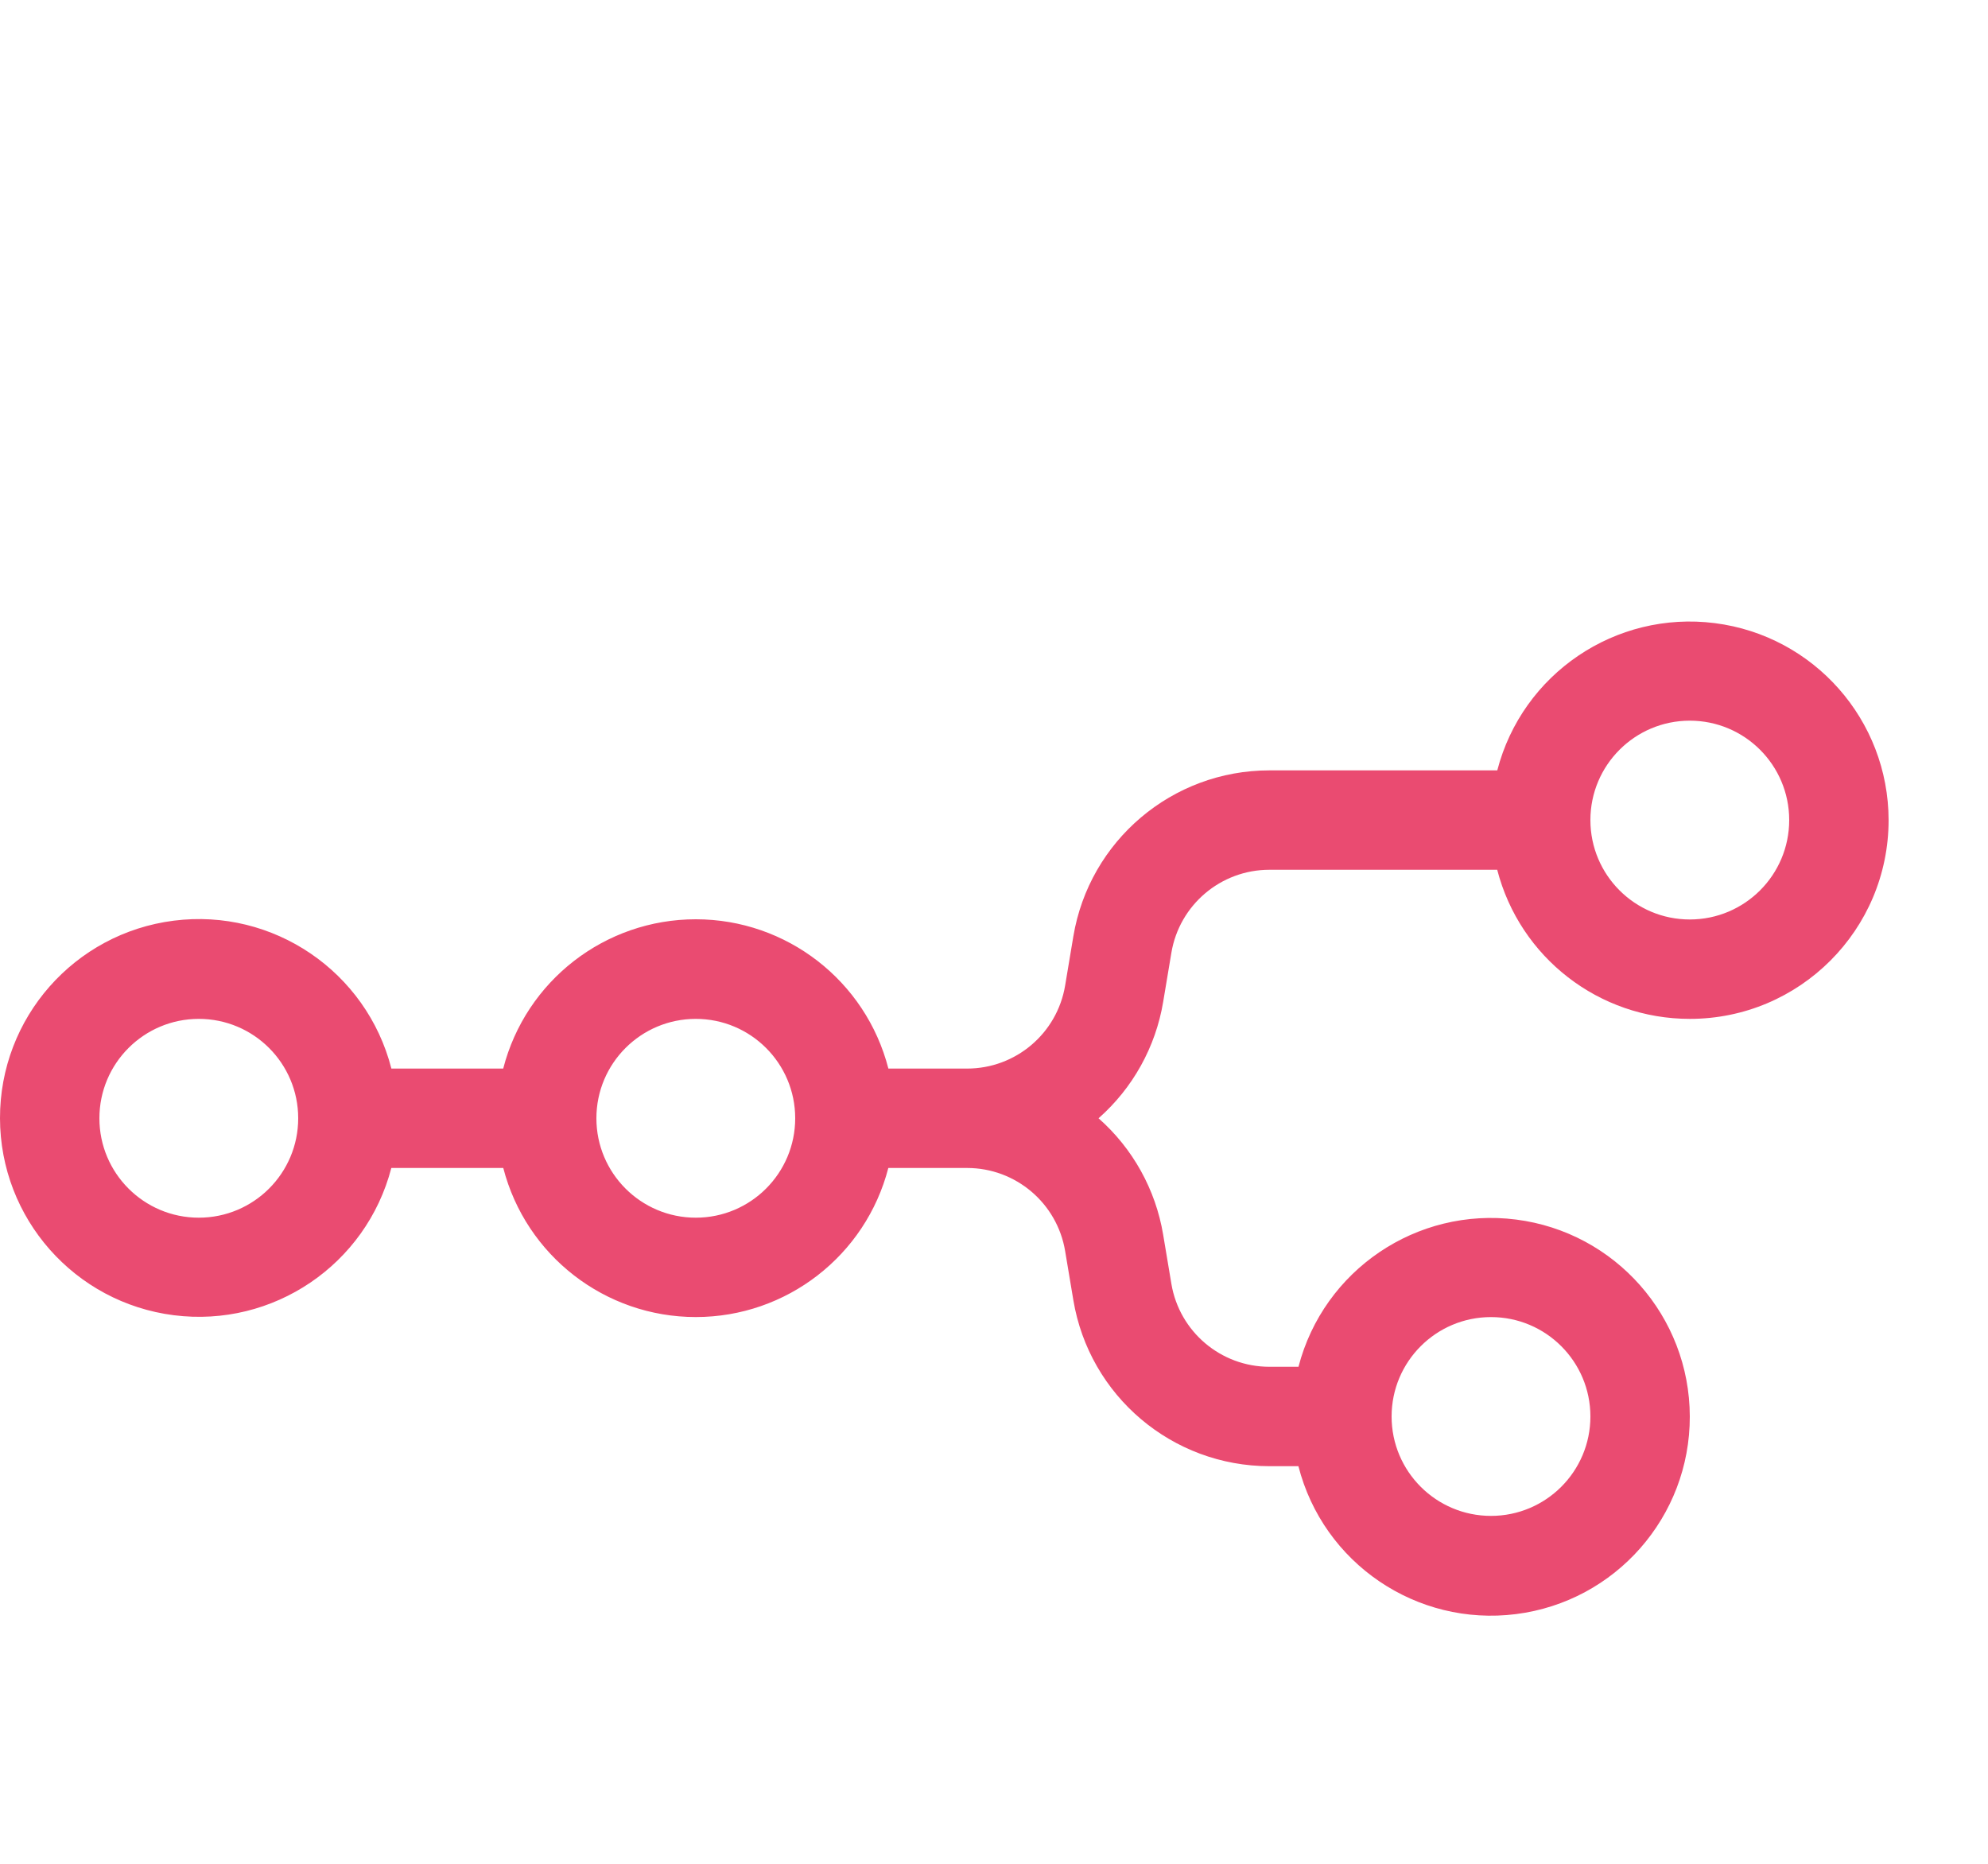
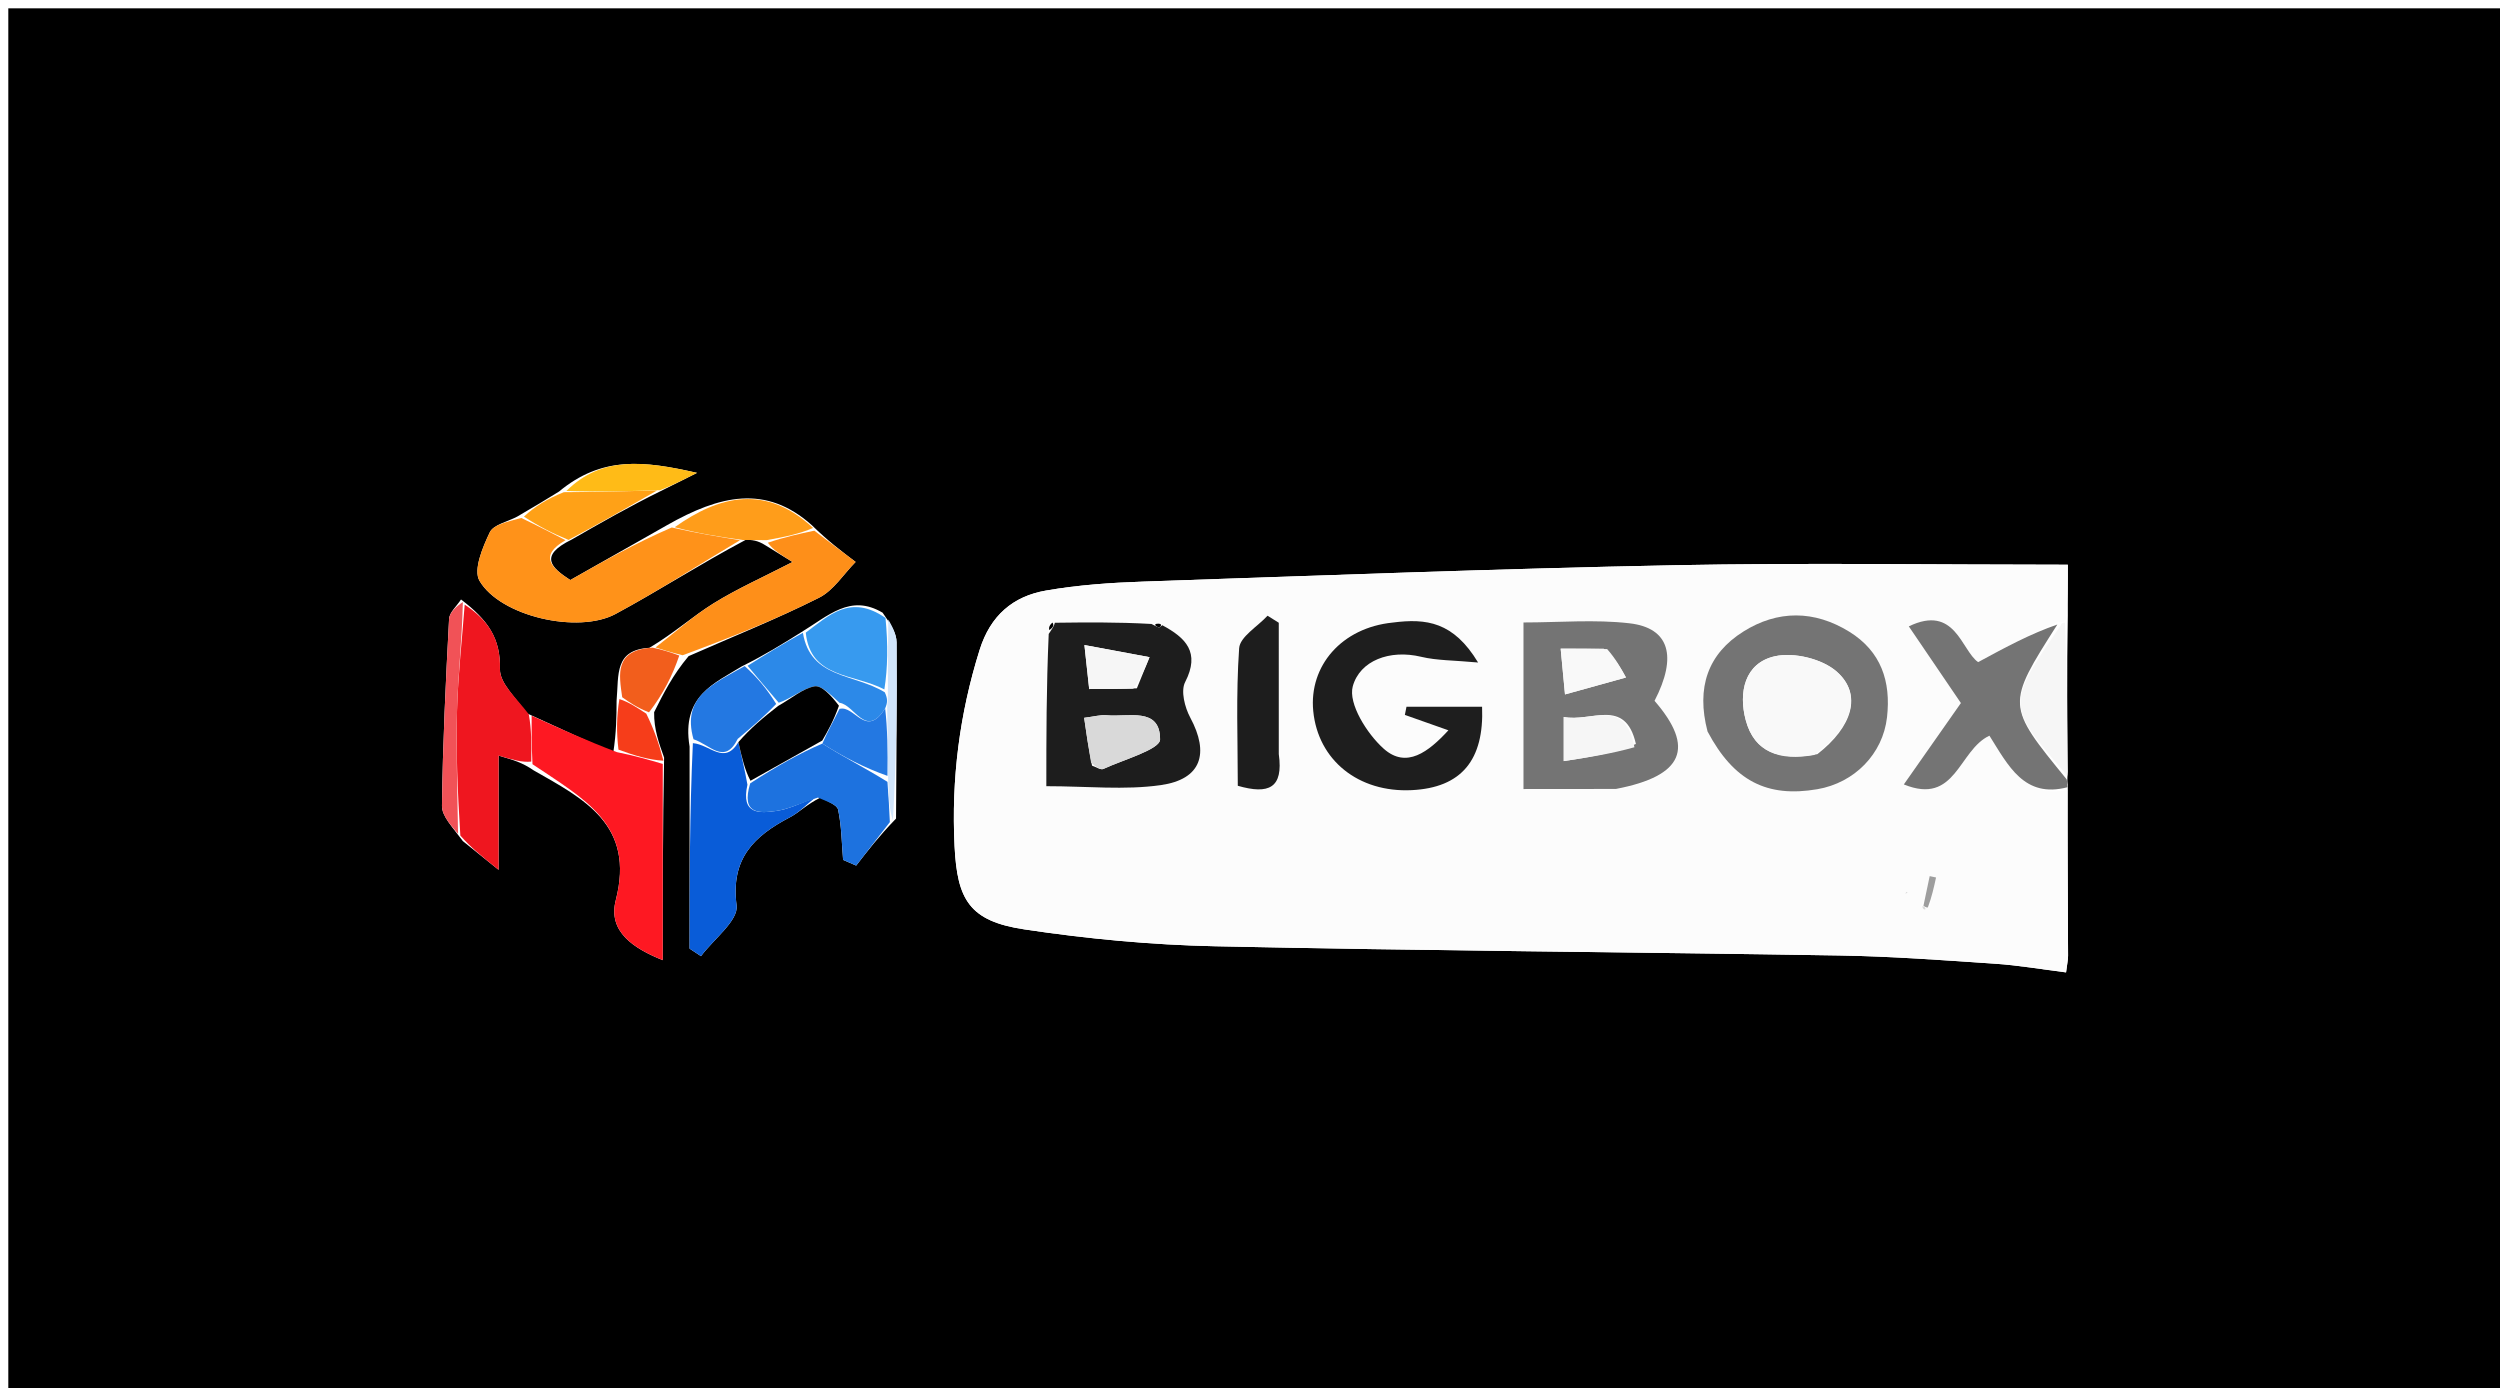
- <svg xmlns="http://www.w3.org/2000/svg" width="32" height="30">
-   <path fill="#EA4B71" fill-rule="evenodd" clip-rule="evenodd" transform="translate(0, 10)" d="M27.2 6.4A3.2 3.2 0 0 1 24.1 4h-3.667a1.6 1.6 0 0 0-1.578 1.337l-.132.79A3.2 3.2 0 0 1 17.683 8a3.2 3.2 0 0 1 1.04 1.874l.132.789A1.6 1.6 0 0 0 20.433 12h.468a3.201 3.201 0 0 1 6.299.8 3.2 3.2 0 0 1-6.3.8h-.467a3.2 3.2 0 0 1-3.156-2.674l-.132-.789A1.6 1.6 0 0 0 15.567 8.8h-1.268a3.201 3.201 0 0 1-6.198 0H6.299A3.201 3.201 0 0 1 0 8a3.2 3.2 0 0 1 6.3-.8h1.8a3.201 3.201 0 0 1 6.2 0h1.267a1.6 1.6 0 0 0 1.578-1.337l.132-.79A3.2 3.2 0 0 1 20.433 2.4h3.668a3.201 3.201 0 0 1 6.299.8 3.2 3.2 0 0 1-3.2 3.2m0-1.6a1.6 1.6 0 1 0 0-3.2 1.6 1.6 0 0 0 0 3.2m-24 4.8a1.6 1.6 0 1 0 0-3.2 1.6 1.6 0 0 0 0 3.2M12.8 8a1.6 1.6 0 1 1-3.2 0 1.6 1.6 0 0 1 3.2 0m12.8 4.8a1.6 1.6 0 1 1-3.2 0 1.6 1.6 0 0 1 3.2 0" />
+ <svg xmlns="http://www.w3.org/2000/svg" version="1.1" id="Layer_1" x="0px" y="0px" width="100%" viewBox="0 0 301 167" enable-background="new 0 0 301 167" xml:space="preserve">
+   <path fill="#000000" opacity="1" stroke="none" d=" M196,168   C130.667,168 65.833,168 1,168   C1,112.333 1,56.667 1,1   C101.333,1 201.667,1 302,1   C302,56.667 302,112.333 302,168   C266.833,168 231.667,168 196,168  M78.757,85.747   C79.871,83.519 80.984,81.291 82.906,79   C88.157,76.686 93.494,74.541 98.614,71.965   C100.361,71.086 101.564,69.125 103.016,67.658   C101.359,66.403 99.703,65.149 97.748,63.236   C92.196,58.268 86.616,59.653 80.322,63.223   C76.417,65.439 72.512,67.654 68.661,69.839   C66.396,68.364 64.813,66.932 68.818,64.971   C72.248,62.997 75.679,61.023 79.825,58.99   C80.778,58.511 81.732,58.032 83.921,56.934   C77.443,55.453 72.447,54.915 67.311,59.178   C65.848,60.079 64.385,60.98 62.27,62.2   C61.128,62.814 59.416,63.157 58.966,64.101   C58.11,65.894 56.97,68.615 57.726,69.919   C60.217,74.208 69.596,76.358 74.117,73.92   C79.221,71.169 84.11,68.018 89.791,64.994   C90.489,65.011 91.188,65.027 92.172,65.665   C93.088,66.228 94.004,66.792 95.424,67.665   C91.882,69.494 88.777,70.869 85.917,72.642   C83.441,74.177 81.245,76.163 78.192,77.995   C73.971,78.257 74.513,81.142 74.237,84.385   C74.227,86.265 74.216,88.144 73.836,90.632   C70.561,89.146 67.285,87.661 63.33,85.833   C62.22,84.076 60.154,82.294 60.196,80.565   C60.286,76.875 58.743,74.634 55.506,72.176   C55.006,72.96 54.111,73.722 54.068,74.53   C53.666,82.021 53.309,89.518 53.212,97.016   C53.196,98.286 54.482,99.574 55.726,101.268   C56.764,102.103 57.802,102.938 60.033,104.731   C60.033,99.13 60.033,95.165 60.033,90.979   C61.815,91.499 62.882,91.811 64.246,92.749   C70.292,96.196 76.486,99.295 74.142,108.37   C73.152,112.203 76.339,114.207 79.797,115.605   C79.797,107.521 79.797,99.748 79.958,91.209   C79.34,89.492 78.721,87.774 78.757,85.747  M89.31,80.232   C86.03,82.271 82.017,83.795 83.026,89.888   C83.026,97.997 83.026,106.106 83.026,114.215   C83.484,114.517 83.941,114.819 84.399,115.121   C85.92,113.074 88.921,110.836 88.686,109.015   C87.952,103.329 90.814,100.651 95.119,98.393   C96.224,97.814 97.124,96.847 98.837,96.002   C99.559,96.492 100.78,96.875 100.91,97.49   C101.327,99.457 101.339,101.509 101.507,103.529   C102.032,103.758 102.558,103.987 103.083,104.216   C104.435,102.472 105.786,100.728 107.883,98.557   C107.921,91.488 108.005,84.418 107.951,77.35   C107.943,76.28 107.294,75.215 106.267,73.769   C102.379,71.465 99.775,74.12 96.327,76.211   C94.221,77.528 92.115,78.844 89.31,80.232  M248.967,92.93   C248.903,86.951 248.84,80.972 248.966,74.102   C248.966,72.166 248.966,70.23 248.966,67.993   C232.911,67.993 217.268,67.744 201.637,68.054   C180.302,68.477 158.975,69.294 137.648,70.025   C133.73,70.159 129.78,70.433 125.926,71.106   C121.957,71.799 119.246,74.107 117.948,78.245   C115.523,85.977 114.53,93.789 114.93,101.889   C115.249,108.324 116.7,110.901 123.341,111.899   C130.917,113.038 138.61,113.763 146.269,113.928   C171.34,114.468 196.419,114.624 221.494,115.04   C227.742,115.144 233.987,115.61 240.226,116.032   C243.052,116.223 245.859,116.713 248.753,117.077   C248.883,116.035 248.997,115.555 248.995,115.075   C248.971,108.417 248.93,101.758 248.965,94.463   C248.919,94.254 248.874,94.045 248.967,92.93  z" />
+   <path fill="#FCFCFC" opacity="1" stroke="none" d=" M248.894,95.1   C248.93,101.758 248.971,108.417 248.995,115.075   C248.997,115.555 248.883,116.035 248.753,117.077   C245.859,116.713 243.052,116.223 240.226,116.032   C233.987,115.61 227.742,115.144 221.494,115.04   C196.419,114.624 171.34,114.468 146.269,113.928   C138.61,113.763 130.917,113.038 123.341,111.899   C116.7,110.901 115.249,108.324 114.93,101.889   C114.53,93.789 115.523,85.977 117.948,78.245   C119.246,74.107 121.957,71.799 125.926,71.106   C129.78,70.433 133.73,70.159 137.648,70.025   C158.975,69.294 180.302,68.477 201.637,68.054   C217.268,67.744 232.911,67.993 248.966,67.993   C248.966,70.23 248.966,72.166 248.724,74.535   C248.481,74.968 248.185,74.949 247.776,74.844   C244.454,76.316 241.542,77.892 238.165,79.72   C236.141,78.304 235.41,72.712 229.82,75.415   C231.952,78.553 234.041,81.629 236.092,84.647   C233.661,88.114 231.452,91.265 229.221,94.446   C235.507,97.016 235.79,90.321 239.527,88.577   C241.774,92.133 243.697,96.163 248.894,95.1  M232.333,109.179   C232.589,108.002 232.846,106.825 233.102,105.648   C232.846,105.594 232.59,105.539 232.334,105.484   C232.083,106.672 231.833,107.861 231.326,109.17   C231.454,109.344 231.582,109.517 232.333,109.179  M138.131,74.841   C134.423,74.887 130.714,74.933 126.432,74.931   C126.335,75.276 126.239,75.62 125.978,76.893   C125.978,82.818 125.978,88.742 125.978,94.658   C130.914,94.658 135.418,95.149 139.764,94.527   C144.652,93.828 145.632,90.722 143.307,86.398   C142.65,85.176 142.143,83.188 142.688,82.13   C144.544,78.528 142.753,76.791 139.514,75.026   C139.514,75.026 139.026,75.098 138.131,74.841  M195.004,94.978   C202.735,93.426 204.088,90.014 199.207,84.38   C201.969,79.04 201.019,75.602 196.192,75.044   C192.012,74.561 187.732,74.944 183.426,74.944   C183.426,81.853 183.426,88.229 183.426,95   C187.202,95 190.657,95 195.004,94.978  M205.735,88.441   C208.748,94.036 212.758,96.056 218.798,95.024   C223.302,94.254 226.697,90.755 227.196,86.367   C227.687,82.043 226.489,78.425 222.647,76.053   C218.436,73.454 214.038,73.442 209.908,76.034   C205.635,78.716 204.202,82.765 205.735,88.441  M167.291,74.926   C161.533,75.575 157.588,80.167 158.114,85.606   C158.687,91.529 163.558,95.445 169.966,95.134   C175.951,94.843 178.706,91.511 178.443,85.092   C175.401,85.092 172.371,85.092 169.341,85.092   C169.275,85.419 169.21,85.747 169.145,86.075   C170.771,86.65 172.398,87.225 174.387,87.928   C171.991,90.528 169.339,92.587 166.6,90.146   C164.582,88.347 162.305,84.706 162.874,82.635   C163.723,79.539 167.325,78.171 171.099,79.077   C173.004,79.534 175.028,79.493 177.962,79.767   C175.002,74.852 171.726,74.434 167.291,74.926  M153.965,90.32   C153.965,85.207 153.965,80.093 153.965,74.98   C153.514,74.697 153.063,74.415 152.612,74.133   C151.418,75.433 149.29,76.668 149.193,78.046   C148.8,83.632 149.03,89.263 149.03,94.609   C152.765,95.683 154.539,94.892 153.965,90.32  M229.536,107.29   C229.536,107.29 229.39,107.595 229.39,107.595   C229.39,107.595 229.729,107.527 229.536,107.29  z" />
+   <path fill="#FF9219" opacity="1" stroke="none" d=" M89.093,65.041   C84.11,68.018 79.221,71.169 74.117,73.92   C69.596,76.358 60.217,74.208 57.726,69.919   C56.97,68.615 58.11,65.894 58.966,64.101   C59.416,63.157 61.128,62.814 62.756,62.36   C64.858,63.36 66.474,64.2 68.09,65.04   C64.813,66.932 66.396,68.364 68.661,69.839   C72.512,67.654 76.417,65.439 80.878,63.509   C83.987,64.21 86.54,64.626 89.093,65.041  z" />
+   <path fill="#FE1822" opacity="1" stroke="none" d=" M64.01,86.175   C67.285,87.661 70.561,89.146 74.278,90.559   C76.412,90.983 78.104,91.479 79.797,91.975   C79.797,99.748 79.797,107.521 79.797,115.605   C76.339,114.207 73.152,112.203 74.142,108.37   C76.486,99.295 70.292,96.196 64.112,92.01   C63.989,89.573 63.999,87.874 64.01,86.175  z" />
+   <path fill="#747474" opacity="1" stroke="none" d=" M248.93,94.781   C243.697,96.163 241.774,92.133 239.527,88.577   C235.79,90.321 235.507,97.016 229.221,94.446   C231.452,91.265 233.661,88.114 236.092,84.647   C234.041,81.629 231.952,78.553 229.82,75.415   C235.41,72.712 236.141,78.304 238.165,79.72   C241.542,77.892 244.454,76.316 247.704,75.192   C241.525,84.9 241.525,84.9 248.828,93.837   C248.874,94.045 248.919,94.254 248.93,94.781  z" />
+   <path fill="#EF161F" opacity="1" stroke="none" d=" M63.67,86.004   C63.999,87.874 63.989,89.573 63.964,91.697   C62.882,91.811 61.815,91.499 60.033,90.979   C60.033,95.165 60.033,99.13 60.033,104.731   C57.802,102.938 56.764,102.103 55.426,100.603   C55.08,95.121 54.893,90.3 55.029,85.489   C55.148,81.254 55.629,77.03 55.95,72.801   C58.743,74.634 60.286,76.875 60.196,80.565   C60.154,82.294 62.22,84.076 63.67,86.004  z" />
+   <path fill="#095CD8" opacity="1" stroke="none" d=" M98.119,96.058   C97.124,96.847 96.224,97.814 95.119,98.393   C90.814,100.651 87.952,103.329 88.686,109.015   C88.921,110.836 85.92,113.074 84.399,115.121   C83.941,114.819 83.484,114.517 83.026,114.215   C83.026,106.106 83.026,97.997 83.423,89.474   C85.501,89.647 87.221,92.166 88.899,89.358   C89.324,91.229 89.675,92.701 89.991,94.482   C89.162,98.142 91.532,97.912 93.468,97.637   C95.061,97.41 96.571,96.606 98.119,96.058  z" />
+   <path fill="#FE8F19" opacity="1" stroke="none" d=" M78.925,77.95   C81.245,76.163 83.441,74.177 85.917,72.642   C88.777,70.869 91.882,69.494 95.424,67.665   C94.004,66.792 93.088,66.228 92.447,65.343   C94.496,64.645 96.271,64.27 98.046,63.894   C99.703,65.149 101.359,66.403 103.016,67.658   C101.564,69.125 100.361,71.086 98.614,71.965   C93.494,74.541 88.157,76.686 82.191,78.893   C80.625,78.508 79.775,78.229 78.925,77.95  z" />
+   <path fill="#1D72DF" opacity="1" stroke="none" d=" M98.478,96.03   C96.571,96.606 95.061,97.41 93.468,97.637   C91.532,97.912 89.162,98.142 90.324,94.316   C93.462,92.28 96.233,90.72 99.012,89.526   C101.606,91.184 104.191,92.477 106.85,94.134   C106.996,95.993 107.067,97.488 107.138,98.983   C105.786,100.728 104.435,102.472 103.083,104.216   C102.558,103.987 102.032,103.758 101.507,103.529   C101.339,101.509 101.327,99.457 100.91,97.49   C100.78,96.875 99.559,96.492 98.478,96.03  z" />
+   <path fill="#379AEF" opacity="1" stroke="none" d=" M97.013,76.167   C99.775,74.12 102.379,71.465 106.614,74.399   C106.925,77.69 106.89,80.352 106.478,83.007   C102.806,81.077 97.58,81.719 97.013,76.167  z" />
+   <path fill="#F6F6F6" opacity="1" stroke="none" d=" M248.897,93.383   C241.525,84.9 241.525,84.9 248.113,75.297   C248.185,74.949 248.481,74.968 248.629,74.98   C248.84,80.972 248.903,86.951 248.897,93.383  z" />
+   <path fill="#2C89E8" opacity="1" stroke="none" d=" M96.67,76.189   C97.58,81.719 102.806,81.077 106.527,83.351   C106.906,84.161 106.86,84.62 106.573,85.283   C104.256,89.009 102.906,84.859 101.083,84.618   C100.015,83.66 98.895,82.473 98.041,82.641   C96.605,82.924 95.339,84.067 93.762,84.611   C92.351,82.969 91.18,81.565 90.01,80.16   C92.115,78.844 94.221,77.528 96.67,76.189  z" />
+   <path fill="#FF9D1A" opacity="1" stroke="none" d=" M97.897,63.565   C96.271,64.27 94.496,64.645 92.304,65.033   C91.188,65.027 90.489,65.011 89.442,65.018   C86.54,64.626 83.987,64.21 81.23,63.478   C86.616,59.653 92.196,58.268 97.897,63.565  z" />
+   <path fill="#2378E2" opacity="1" stroke="none" d=" M89.66,80.196   C91.18,81.565 92.351,82.969 93.454,84.755   C91.866,86.41 90.346,87.685 88.825,88.959   C87.221,92.166 85.501,89.647 83.499,89.008   C82.017,83.795 86.03,82.271 89.66,80.196  z" />
+   <path fill="#FFA117" opacity="1" stroke="none" d=" M68.454,65.006   C66.474,64.2 64.858,63.36 63.082,62.201   C64.385,60.98 65.848,60.079 67.883,59.258   C72.007,59.241 75.558,59.145 79.109,59.05   C75.679,61.023 72.248,62.997 68.454,65.006  z" />
+   <path fill="#F25E1C" opacity="1" stroke="none" d=" M78.558,77.973   C79.775,78.229 80.625,78.508 81.787,78.925   C80.984,81.291 79.871,83.519 78.139,85.768   C76.651,85.175 75.782,84.562 74.913,83.948   C74.513,81.142 73.971,78.257 78.558,77.973  z" />
+   <path fill="#FFBB17" opacity="1" stroke="none" d=" M79.467,59.02   C75.558,59.145 72.007,59.241 68.189,59.114   C72.447,54.915 77.443,55.453 83.921,56.934   C81.732,58.032 80.778,58.511 79.467,59.02  z" />
+   <path fill="#F63D1A" opacity="1" stroke="none" d=" M74.575,84.167   C75.782,84.562 76.651,85.175 77.812,85.923   C78.721,87.774 79.34,89.492 79.877,91.592   C78.104,91.479 76.412,90.983 74.463,90.255   C74.216,88.144 74.227,86.265 74.575,84.167  z" />
+   <path fill="#F15257" opacity="1" stroke="none" d=" M55.728,72.489   C55.629,77.03 55.148,81.254 55.029,85.489   C54.893,90.3 55.08,95.121 55.147,100.395   C54.482,99.574 53.196,98.286 53.212,97.016   C53.309,89.518 53.666,82.021 54.068,74.53   C54.111,73.722 55.006,72.96 55.728,72.489  z" />
+   <path fill="#D1E5FB" opacity="1" stroke="none" d=" M106.814,85.079   C106.86,84.62 106.906,84.161 106.903,83.358   C106.89,80.352 106.925,77.69 106.951,74.589   C107.294,75.215 107.943,76.28 107.951,77.35   C108.005,84.418 107.921,91.488 107.51,98.77   C107.067,97.488 106.996,95.993 106.927,93.78   C106.89,90.4 106.852,87.74 106.814,85.079  z" />
+   <path fill="#747474" opacity="1" stroke="none" d=" M194.558,94.989   C190.657,95 187.202,95 183.426,95   C183.426,88.229 183.426,81.853 183.426,74.944   C187.732,74.944 192.012,74.561 196.192,75.044   C201.019,75.602 201.969,79.04 199.207,84.38   C204.088,90.014 202.735,93.426 194.558,94.989  M196.963,89.574   C195.682,83.898 191.506,87.005 188.272,86.321   C188.272,88.139 188.272,89.514 188.272,91.636   C191.292,91.174 193.949,90.769 196.963,89.574  M193.084,78.099   C191.485,78.099 189.885,78.099 187.905,78.099   C188.093,80.087 188.223,81.465 188.425,83.607   C191.226,82.83 193.497,82.2 195.767,81.569   C195.153,80.448 194.538,79.327 193.084,78.099  z" />
+   <path fill="#1D1D1D" opacity="1" stroke="none" d=" M139.94,75.276   C142.753,76.791 144.544,78.528 142.688,82.13   C142.143,83.188 142.65,85.176 143.307,86.398   C145.632,90.722 144.652,93.828 139.764,94.527   C135.418,95.149 130.914,94.658 125.978,94.658   C125.978,88.742 125.978,82.818 126.265,76.328   C126.786,75.549 126.937,75.287 127.005,74.979   C130.714,74.933 134.423,74.887 138.639,75.125   C139.147,75.408 139.552,75.567 139.552,75.567   C139.552,75.567 139.94,75.276 139.94,75.276  M131.482,92.185   C131.94,92.331 132.516,92.732 132.838,92.583   C135.268,91.459 139.67,90.233 139.673,89.028   C139.685,85.067 135.802,86.376 133.248,86.118   C132.512,86.044 131.744,86.277 130.531,86.426   C130.807,88.354 131.03,89.909 131.482,92.185  M136.879,82.875   C137.387,81.625 137.895,80.375 138.403,79.125   C135.964,78.67 133.524,78.215 130.564,77.663   C130.829,80.116 130.981,81.517 131.137,82.96   C133.034,82.96 134.526,82.96 136.879,82.875  z" />
+   <path fill="#747474" opacity="1" stroke="none" d=" M205.588,88.07   C204.202,82.765 205.635,78.716 209.908,76.034   C214.038,73.442 218.436,73.454 222.647,76.053   C226.489,78.425 227.687,82.043 227.196,86.367   C226.697,90.755 223.302,94.254 218.798,95.024   C212.758,96.056 208.748,94.036 205.588,88.07  M218.813,90.799   C223.045,87.509 224.258,83.606 221.132,80.856   C219.39,79.324 216.003,78.507 213.719,79.01   C210.032,79.822 209.303,83.394 210.187,86.704   C211.223,90.584 214.266,91.655 218.813,90.799  z" />
+   <path fill="#1E1E1E" opacity="1" stroke="none" d=" M167.684,74.956   C171.726,74.434 175.002,74.852 177.962,79.767   C175.028,79.493 173.004,79.534 171.099,79.077   C167.325,78.171 163.723,79.539 162.874,82.635   C162.305,84.706 164.582,88.347 166.6,90.146   C169.339,92.587 171.991,90.528 174.387,87.928   C172.398,87.225 170.771,86.65 169.145,86.075   C169.21,85.747 169.275,85.419 169.341,85.092   C172.371,85.092 175.401,85.092 178.443,85.092   C178.706,91.511 175.951,94.843 169.966,95.134   C163.558,95.445 158.687,91.529 158.114,85.606   C157.588,80.167 161.533,75.575 167.684,74.956  z" />
+   <path fill="#1D1D1D" opacity="1" stroke="none" d=" M153.966,90.796   C154.539,94.892 152.765,95.683 149.03,94.609   C149.03,89.263 148.8,83.632 149.193,78.046   C149.29,76.668 151.418,75.433 152.612,74.133   C153.063,74.415 153.514,74.697 153.965,74.98   C153.965,80.093 153.965,85.207 153.966,90.796  z" />
+   <path fill="#9E9E9E" opacity="1" stroke="none" d=" M231.583,109.049   C231.833,107.861 232.083,106.672 232.334,105.484   C232.59,105.539 232.846,105.594 233.102,105.648   C232.846,106.825 232.589,108.002 232.116,109.249   C231.9,109.32 231.583,109.049 231.583,109.049  z" />
+   <path fill="#000000" opacity="1" stroke="none" d=" M139.727,75.151   C139.94,75.276 139.552,75.567 139.552,75.567   C139.552,75.567 139.147,75.408 139.086,75.253   C139.026,75.098 139.514,75.026 139.727,75.151  z" />
+   <path fill="#000000" opacity="1" stroke="none" d=" M126.718,74.955   C126.937,75.287 126.786,75.549 126.348,75.864   C126.239,75.62 126.335,75.276 126.718,74.955  z" />
+   <path fill="#D9D9D9" opacity="1" stroke="none" d=" M229.632,107.409   C229.729,107.527 229.39,107.595 229.39,107.595   C229.39,107.595 229.536,107.29 229.632,107.409  z" />
+   <path fill="#D9D9D9" opacity="1" stroke="none" d=" M231.804,109.505   C231.582,109.517 231.454,109.344 231.455,109.11   C231.583,109.049 231.9,109.32 231.804,109.505  z" />
+   <path fill="#000000" opacity="1" stroke="none" d=" M88.899,89.358   C90.346,87.685 91.866,86.41 93.694,84.992   C95.339,84.067 96.605,82.924 98.041,82.641   C98.895,82.473 100.015,83.66 101.008,84.97   C100.335,86.855 99.669,88.008 99.004,89.161   C96.233,90.72 93.462,92.28 90.358,94.006   C89.675,92.701 89.324,91.229 88.899,89.358  z" />
+   <path fill="#2378E2" opacity="1" stroke="none" d=" M99.012,89.526   C99.669,88.008 100.335,86.855 101.075,85.35   C102.906,84.859 104.256,89.009 106.573,85.283   C106.852,87.74 106.89,90.4 106.852,93.415   C104.191,92.477 101.606,91.184 99.012,89.526  z" />
+   <path fill="#F6F6F6" opacity="1" stroke="none" d=" M196.784,89.969   C193.949,90.769 191.292,91.174 188.272,91.636   C188.272,89.514 188.272,88.139 188.272,86.321   C191.506,87.005 195.682,83.898 196.784,89.969  z" />
+   <path fill="#F9F9F9" opacity="1" stroke="none" d=" M193.504,78.152   C194.538,79.327 195.153,80.448 195.767,81.569   C193.497,82.2 191.226,82.83 188.425,83.607   C188.223,81.465 188.093,80.087 187.905,78.099   C189.885,78.099 191.485,78.099 193.504,78.152  z" />
+   <path fill="#D9D9D9" opacity="1" stroke="none" d=" M131.368,91.824   C131.03,89.909 130.807,88.354 130.531,86.426   C131.744,86.277 132.512,86.044 133.248,86.118   C135.802,86.376 139.685,85.067 139.673,89.028   C139.67,90.233 135.268,91.459 132.838,92.583   C132.516,92.732 131.94,92.331 131.368,91.824  z" />
+   <path fill="#F6F6F6" opacity="1" stroke="none" d=" M136.448,82.918   C134.526,82.96 133.034,82.96 131.137,82.96   C130.981,81.517 130.829,80.116 130.564,77.663   C133.524,78.215 135.964,78.67 138.403,79.125   C137.895,80.375 137.387,81.625 136.448,82.918  z" />
+   <path fill="#F9F9F9" opacity="1" stroke="none" d=" M218.42,90.9   C214.266,91.655 211.223,90.584 210.187,86.704   C209.303,83.394 210.032,79.822 213.719,79.01   C216.003,78.507 219.39,79.324 221.132,80.856   C224.258,83.606 223.045,87.509 218.42,90.9  z" />
</svg>
